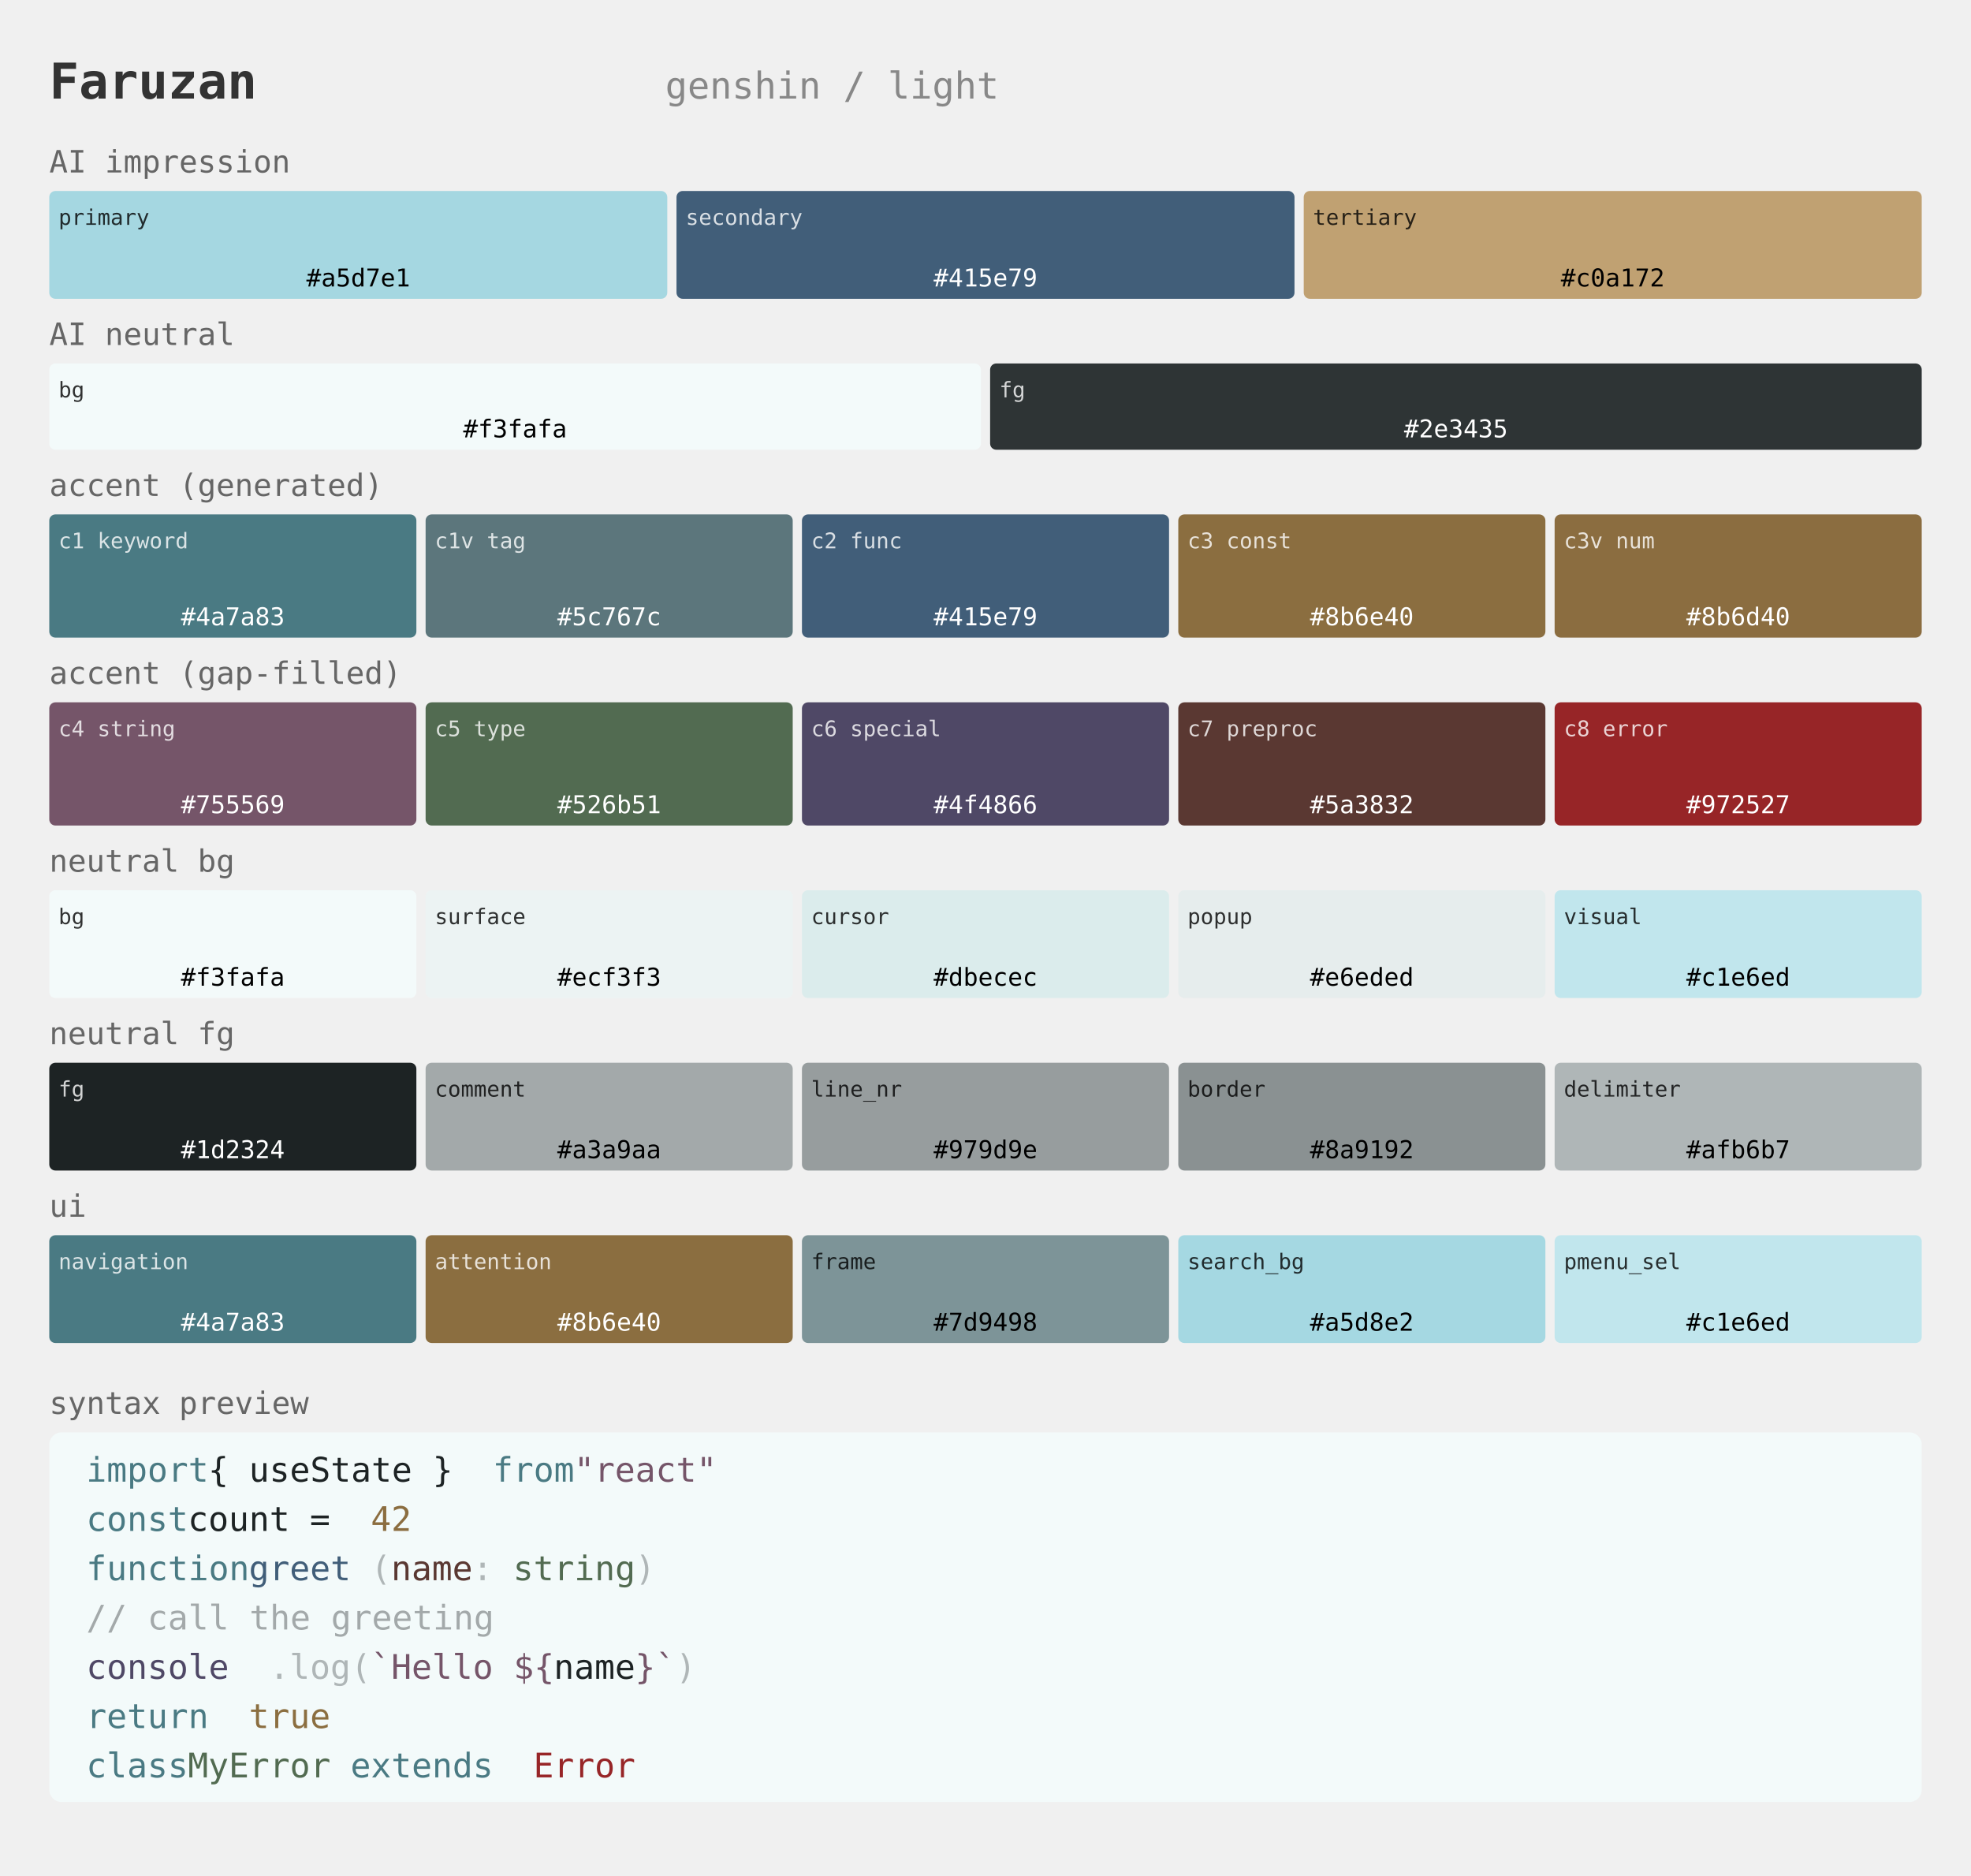
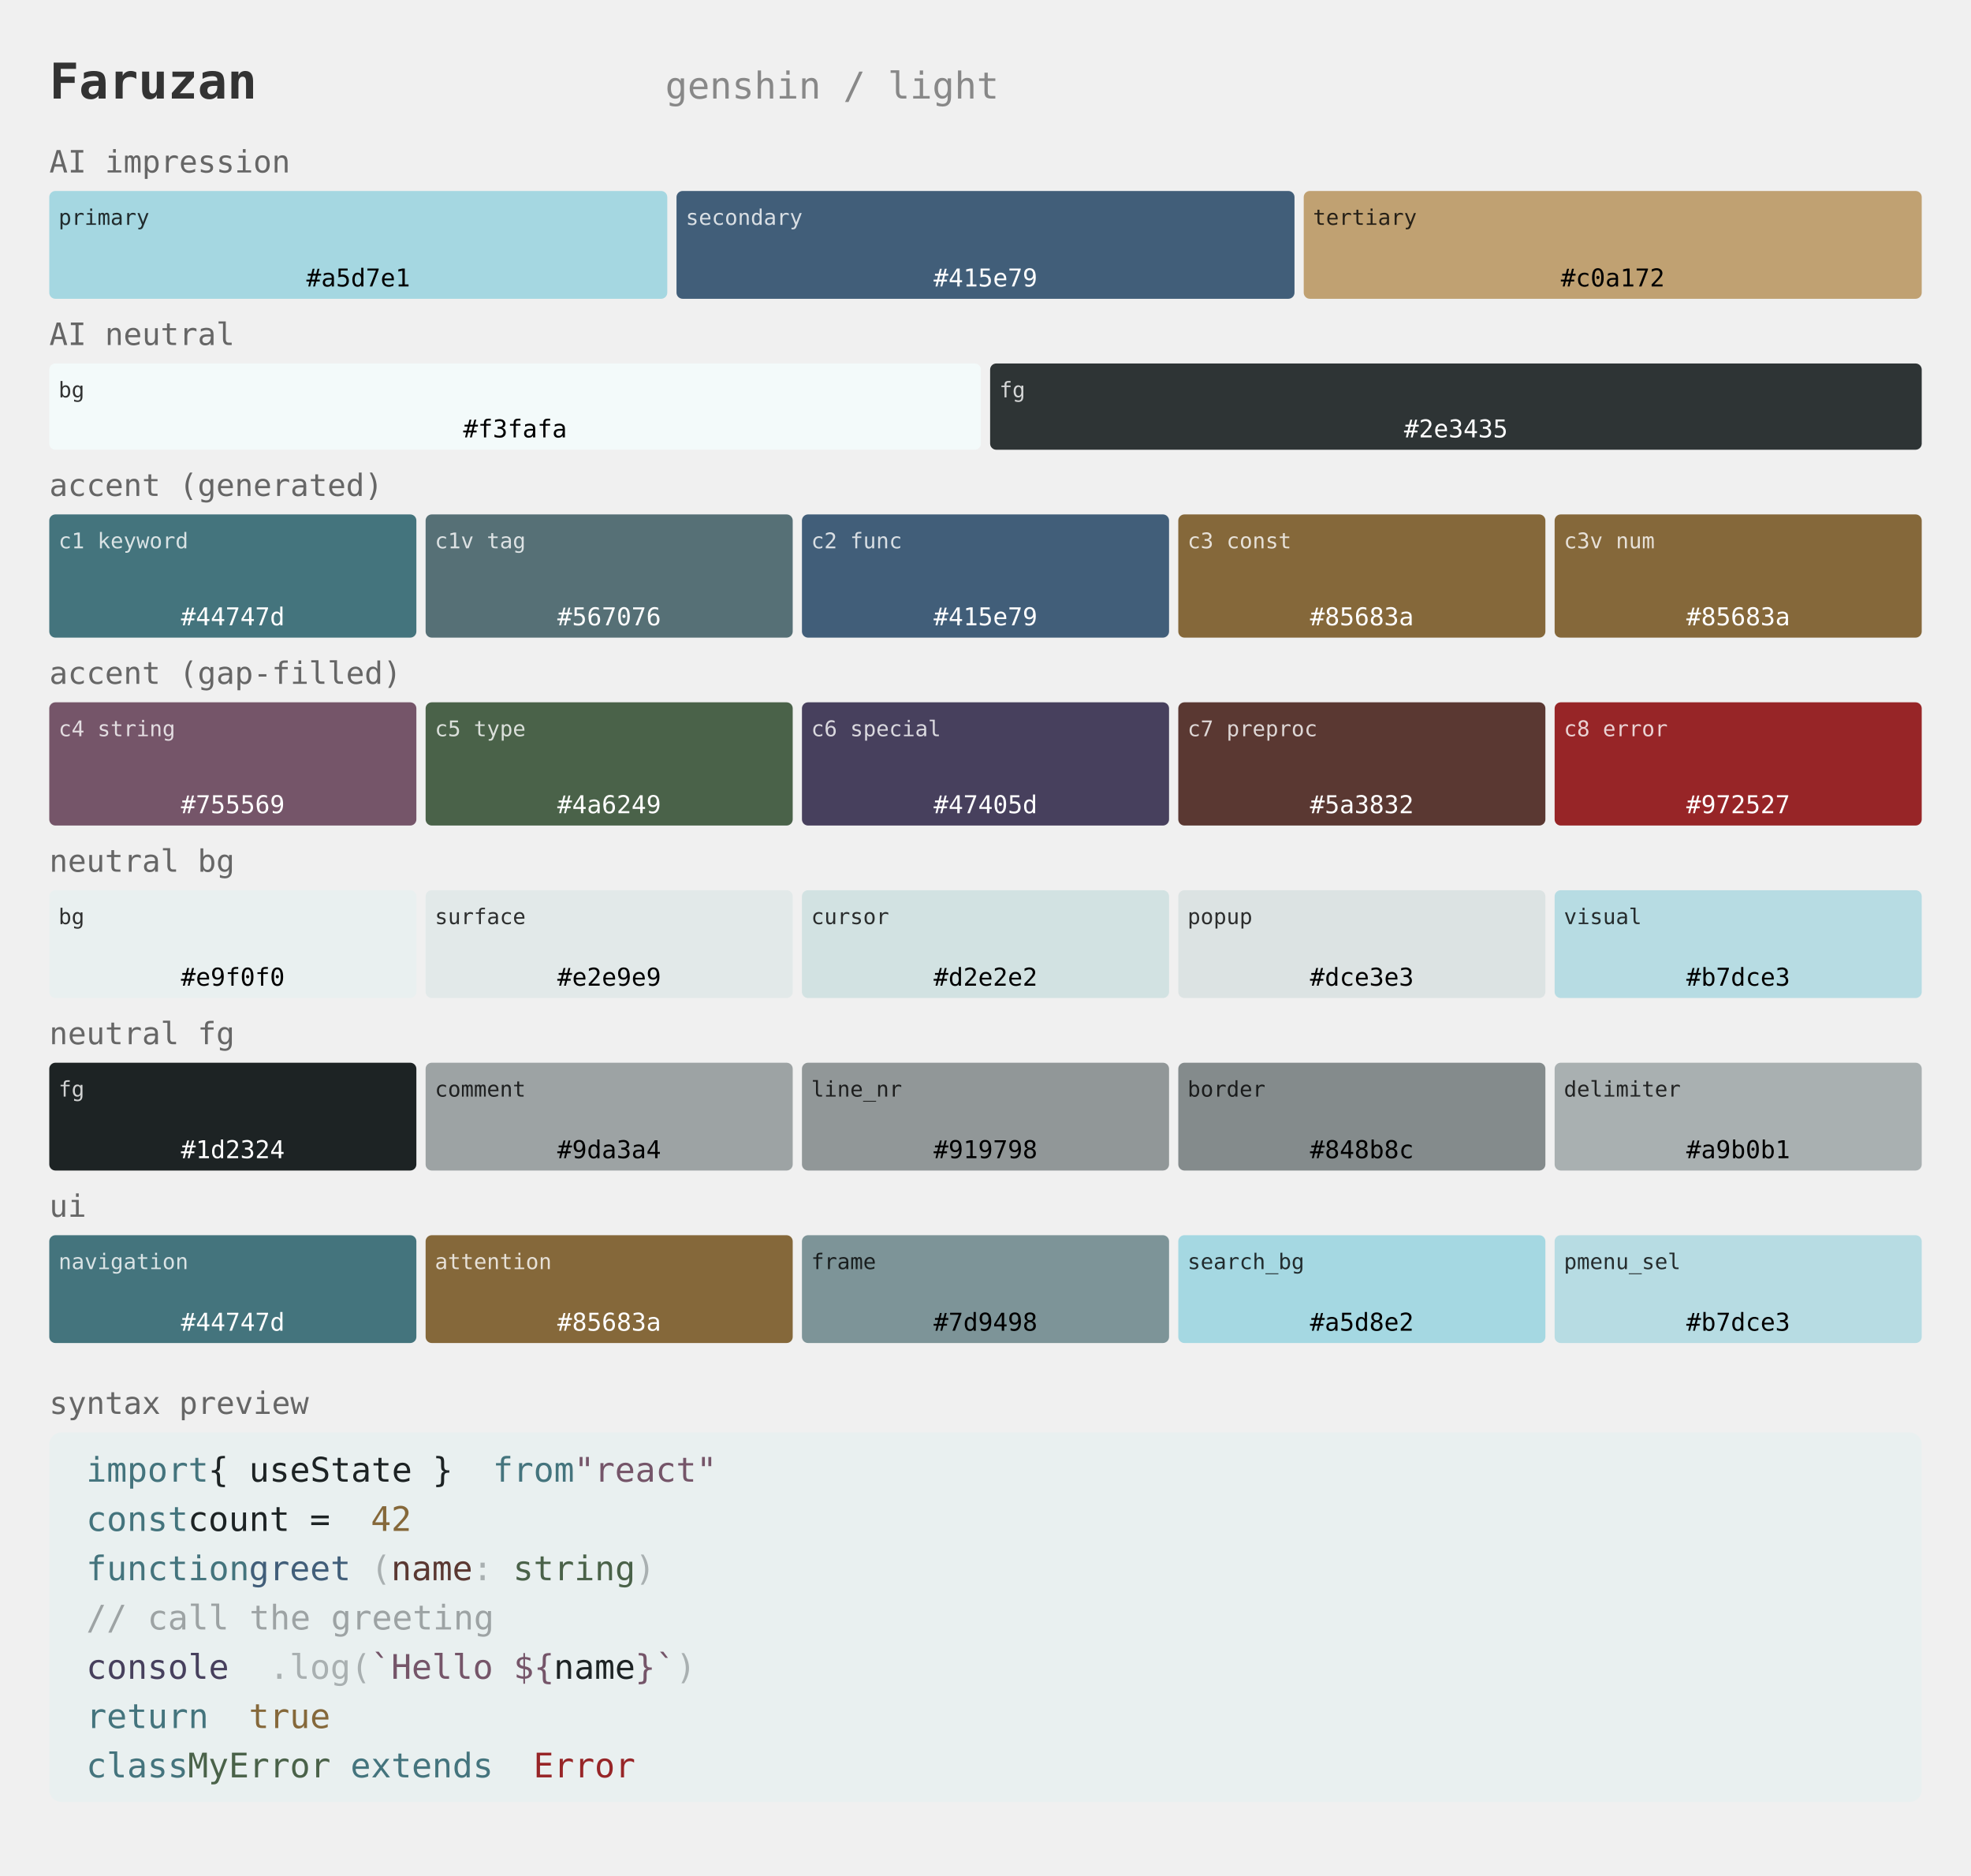
<svg xmlns="http://www.w3.org/2000/svg" width="640" height="609" style="background:#f5f5f5; font-family:ui-monospace,monospace;">
  <text x="16" y="32" fill="#333" font-size="16" font-weight="bold">Faruzan</text>
  <text x="216" y="32" fill="#888" font-size="12">genshin / light</text>
  <text x="16" y="56" fill="#666" font-size="10">AI impression</text>
  <rect x="16" y="62" width="200.667" height="35" fill="#a5d7e1" rx="2" />
  <text x="19" y="73" fill="#000000" font-size="7" opacity="0.8">primary</text>
  <text x="116.333" y="93" fill="#000000" font-size="8" text-anchor="middle">#a5d7e1</text>
  <rect x="219.667" y="62" width="200.667" height="35" fill="#415e79" rx="2" />
  <text x="222.667" y="73" fill="#ffffff" font-size="7" opacity="0.8">secondary</text>
  <text x="320" y="93" fill="#ffffff" font-size="8" text-anchor="middle">#415e79</text>
  <rect x="423.333" y="62" width="200.667" height="35" fill="#c0a172" rx="2" />
  <text x="426.333" y="73" fill="#000000" font-size="7" opacity="0.8">tertiary</text>
  <text x="523.667" y="93" fill="#000000" font-size="8" text-anchor="middle">#c0a172</text>
  <text x="16" y="112" fill="#666" font-size="10">AI neutral</text>
  <rect x="16" y="118" width="302.5" height="28" fill="#f3fafa" rx="2" />
  <text x="19" y="129" fill="#000000" font-size="7" opacity="0.8">bg</text>
  <text x="167.25" y="142" fill="#000000" font-size="8" text-anchor="middle">#f3fafa</text>
  <rect x="321.5" y="118" width="302.5" height="28" fill="#2e3435" rx="2" />
  <text x="324.5" y="129" fill="#ffffff" font-size="7" opacity="0.8">fg</text>
  <text x="472.75" y="142" fill="#ffffff" font-size="8" text-anchor="middle">#2e3435</text>
  <text x="16" y="161" fill="#666" font-size="10">accent (generated)</text>
-   <rect x="16" y="167" width="119.2" height="40" fill="#4a7a83" rx="2" />
+   <rect x="16" y="167" width="119.2" height="40" fill="#44747d" rx="2" />
  <text x="19" y="178" fill="#ffffff" font-size="7" opacity="0.8">c1 keyword</text>
-   <text x="75.6" y="203" fill="#ffffff" font-size="8" text-anchor="middle">#4a7a83</text>
-   <rect x="138.2" y="167" width="119.2" height="40" fill="#5c767c" rx="2" />
+   <text x="75.6" y="203" fill="#ffffff" font-size="8" text-anchor="middle">#44747d</text>
+   <rect x="138.2" y="167" width="119.2" height="40" fill="#567076" rx="2" />
  <text x="141.2" y="178" fill="#ffffff" font-size="7" opacity="0.8">c1v tag</text>
-   <text x="197.8" y="203" fill="#ffffff" font-size="8" text-anchor="middle">#5c767c</text>
+   <text x="197.8" y="203" fill="#ffffff" font-size="8" text-anchor="middle">#567076</text>
  <rect x="260.4" y="167" width="119.2" height="40" fill="#415e79" rx="2" />
  <text x="263.4" y="178" fill="#ffffff" font-size="7" opacity="0.8">c2 func</text>
  <text x="320" y="203" fill="#ffffff" font-size="8" text-anchor="middle">#415e79</text>
-   <rect x="382.6" y="167" width="119.2" height="40" fill="#8b6e40" rx="2" />
+   <rect x="382.6" y="167" width="119.2" height="40" fill="#85683a" rx="2" />
  <text x="385.6" y="178" fill="#ffffff" font-size="7" opacity="0.8">c3 const</text>
-   <text x="442.2" y="203" fill="#ffffff" font-size="8" text-anchor="middle">#8b6e40</text>
-   <rect x="504.8" y="167" width="119.2" height="40" fill="#8b6d40" rx="2" />
+   <text x="442.2" y="203" fill="#ffffff" font-size="8" text-anchor="middle">#85683a</text>
+   <rect x="504.8" y="167" width="119.2" height="40" fill="#85683a" rx="2" />
  <text x="507.8" y="178" fill="#ffffff" font-size="7" opacity="0.8">c3v num</text>
-   <text x="564.4" y="203" fill="#ffffff" font-size="8" text-anchor="middle">#8b6d40</text>
+   <text x="564.4" y="203" fill="#ffffff" font-size="8" text-anchor="middle">#85683a</text>
  <text x="16" y="222" fill="#666" font-size="10">accent (gap-filled)</text>
  <rect x="16" y="228" width="119.2" height="40" fill="#755569" rx="2" />
  <text x="19" y="239" fill="#ffffff" font-size="7" opacity="0.8">c4 string</text>
  <text x="75.6" y="264" fill="#ffffff" font-size="8" text-anchor="middle">#755569</text>
-   <rect x="138.2" y="228" width="119.2" height="40" fill="#526b51" rx="2" />
+   <rect x="138.2" y="228" width="119.2" height="40" fill="#4a6249" rx="2" />
  <text x="141.2" y="239" fill="#ffffff" font-size="7" opacity="0.8">c5 type</text>
-   <text x="197.8" y="264" fill="#ffffff" font-size="8" text-anchor="middle">#526b51</text>
-   <rect x="260.4" y="228" width="119.2" height="40" fill="#4f4866" rx="2" />
+   <text x="197.8" y="264" fill="#ffffff" font-size="8" text-anchor="middle">#4a6249</text>
+   <rect x="260.4" y="228" width="119.2" height="40" fill="#47405d" rx="2" />
  <text x="263.4" y="239" fill="#ffffff" font-size="7" opacity="0.8">c6 special</text>
-   <text x="320" y="264" fill="#ffffff" font-size="8" text-anchor="middle">#4f4866</text>
+   <text x="320" y="264" fill="#ffffff" font-size="8" text-anchor="middle">#47405d</text>
  <rect x="382.6" y="228" width="119.2" height="40" fill="#5a3832" rx="2" />
  <text x="385.6" y="239" fill="#ffffff" font-size="7" opacity="0.8">c7 preproc</text>
  <text x="442.2" y="264" fill="#ffffff" font-size="8" text-anchor="middle">#5a3832</text>
  <rect x="504.8" y="228" width="119.2" height="40" fill="#972527" rx="2" />
  <text x="507.8" y="239" fill="#ffffff" font-size="7" opacity="0.8">c8 error</text>
  <text x="564.4" y="264" fill="#ffffff" font-size="8" text-anchor="middle">#972527</text>
  <text x="16" y="283" fill="#666" font-size="10">neutral bg</text>
-   <rect x="16" y="289" width="119.2" height="35" fill="#f3fafa" rx="2" />
+   <rect x="16" y="289" width="119.2" height="35" fill="#e9f0f0" rx="2" />
  <text x="19" y="300" fill="#000000" font-size="7" opacity="0.8">bg</text>
-   <text x="75.6" y="320" fill="#000000" font-size="8" text-anchor="middle">#f3fafa</text>
-   <rect x="138.2" y="289" width="119.2" height="35" fill="#ecf3f3" rx="2" />
+   <text x="75.6" y="320" fill="#000000" font-size="8" text-anchor="middle">#e9f0f0</text>
+   <rect x="138.2" y="289" width="119.2" height="35" fill="#e2e9e9" rx="2" />
  <text x="141.2" y="300" fill="#000000" font-size="7" opacity="0.8">surface</text>
-   <text x="197.8" y="320" fill="#000000" font-size="8" text-anchor="middle">#ecf3f3</text>
-   <rect x="260.4" y="289" width="119.2" height="35" fill="#dbecec" rx="2" />
+   <text x="197.8" y="320" fill="#000000" font-size="8" text-anchor="middle">#e2e9e9</text>
+   <rect x="260.4" y="289" width="119.2" height="35" fill="#d2e2e2" rx="2" />
  <text x="263.4" y="300" fill="#000000" font-size="7" opacity="0.8">cursor</text>
-   <text x="320" y="320" fill="#000000" font-size="8" text-anchor="middle">#dbecec</text>
-   <rect x="382.6" y="289" width="119.2" height="35" fill="#e6eded" rx="2" />
+   <text x="320" y="320" fill="#000000" font-size="8" text-anchor="middle">#d2e2e2</text>
+   <rect x="382.6" y="289" width="119.2" height="35" fill="#dce3e3" rx="2" />
  <text x="385.6" y="300" fill="#000000" font-size="7" opacity="0.8">popup</text>
-   <text x="442.2" y="320" fill="#000000" font-size="8" text-anchor="middle">#e6eded</text>
-   <rect x="504.8" y="289" width="119.2" height="35" fill="#c1e6ed" rx="2" />
+   <text x="442.2" y="320" fill="#000000" font-size="8" text-anchor="middle">#dce3e3</text>
+   <rect x="504.8" y="289" width="119.2" height="35" fill="#b7dce3" rx="2" />
  <text x="507.8" y="300" fill="#000000" font-size="7" opacity="0.8">visual</text>
-   <text x="564.4" y="320" fill="#000000" font-size="8" text-anchor="middle">#c1e6ed</text>
+   <text x="564.4" y="320" fill="#000000" font-size="8" text-anchor="middle">#b7dce3</text>
  <text x="16" y="339" fill="#666" font-size="10">neutral fg</text>
  <rect x="16" y="345" width="119.2" height="35" fill="#1d2324" rx="2" />
  <text x="19" y="356" fill="#ffffff" font-size="7" opacity="0.8">fg</text>
  <text x="75.6" y="376" fill="#ffffff" font-size="8" text-anchor="middle">#1d2324</text>
-   <rect x="138.2" y="345" width="119.2" height="35" fill="#a3a9aa" rx="2" />
+   <rect x="138.2" y="345" width="119.2" height="35" fill="#9da3a4" rx="2" />
  <text x="141.2" y="356" fill="#000000" font-size="7" opacity="0.8">comment</text>
-   <text x="197.8" y="376" fill="#000000" font-size="8" text-anchor="middle">#a3a9aa</text>
-   <rect x="260.4" y="345" width="119.2" height="35" fill="#979d9e" rx="2" />
+   <text x="197.8" y="376" fill="#000000" font-size="8" text-anchor="middle">#9da3a4</text>
+   <rect x="260.4" y="345" width="119.2" height="35" fill="#919798" rx="2" />
  <text x="263.4" y="356" fill="#000000" font-size="7" opacity="0.8">line_nr</text>
-   <text x="320" y="376" fill="#000000" font-size="8" text-anchor="middle">#979d9e</text>
-   <rect x="382.6" y="345" width="119.2" height="35" fill="#8a9192" rx="2" />
+   <text x="320" y="376" fill="#000000" font-size="8" text-anchor="middle">#919798</text>
+   <rect x="382.6" y="345" width="119.2" height="35" fill="#848b8c" rx="2" />
  <text x="385.6" y="356" fill="#000000" font-size="7" opacity="0.8">border</text>
-   <text x="442.2" y="376" fill="#000000" font-size="8" text-anchor="middle">#8a9192</text>
-   <rect x="504.8" y="345" width="119.2" height="35" fill="#afb6b7" rx="2" />
+   <text x="442.2" y="376" fill="#000000" font-size="8" text-anchor="middle">#848b8c</text>
+   <rect x="504.8" y="345" width="119.2" height="35" fill="#a9b0b1" rx="2" />
  <text x="507.8" y="356" fill="#000000" font-size="7" opacity="0.8">delimiter</text>
-   <text x="564.4" y="376" fill="#000000" font-size="8" text-anchor="middle">#afb6b7</text>
+   <text x="564.4" y="376" fill="#000000" font-size="8" text-anchor="middle">#a9b0b1</text>
  <text x="16" y="395" fill="#666" font-size="10">ui</text>
-   <rect x="16" y="401" width="119.2" height="35" fill="#4a7a83" rx="2" />
+   <rect x="16" y="401" width="119.2" height="35" fill="#44747d" rx="2" />
  <text x="19" y="412" fill="#ffffff" font-size="7" opacity="0.8">navigation</text>
-   <text x="75.6" y="432" fill="#ffffff" font-size="8" text-anchor="middle">#4a7a83</text>
-   <rect x="138.2" y="401" width="119.2" height="35" fill="#8b6e40" rx="2" />
+   <text x="75.6" y="432" fill="#ffffff" font-size="8" text-anchor="middle">#44747d</text>
+   <rect x="138.2" y="401" width="119.2" height="35" fill="#85683a" rx="2" />
  <text x="141.2" y="412" fill="#ffffff" font-size="7" opacity="0.8">attention</text>
-   <text x="197.8" y="432" fill="#ffffff" font-size="8" text-anchor="middle">#8b6e40</text>
+   <text x="197.8" y="432" fill="#ffffff" font-size="8" text-anchor="middle">#85683a</text>
  <rect x="260.4" y="401" width="119.2" height="35" fill="#7d9498" rx="2" />
  <text x="263.4" y="412" fill="#000000" font-size="7" opacity="0.8">frame</text>
  <text x="320" y="432" fill="#000000" font-size="8" text-anchor="middle">#7d9498</text>
  <rect x="382.6" y="401" width="119.2" height="35" fill="#a5d8e2" rx="2" />
  <text x="385.6" y="412" fill="#000000" font-size="7" opacity="0.8">search_bg</text>
  <text x="442.2" y="432" fill="#000000" font-size="8" text-anchor="middle">#a5d8e2</text>
-   <rect x="504.8" y="401" width="119.2" height="35" fill="#c1e6ed" rx="2" />
+   <rect x="504.8" y="401" width="119.2" height="35" fill="#b7dce3" rx="2" />
  <text x="507.8" y="412" fill="#000000" font-size="7" opacity="0.8">pmenu_sel</text>
-   <text x="564.4" y="432" fill="#000000" font-size="8" text-anchor="middle">#c1e6ed</text>
+   <text x="564.4" y="432" fill="#000000" font-size="8" text-anchor="middle">#b7dce3</text>
  <text x="16" y="459" fill="#666" font-size="10">syntax preview</text>
-   <rect x="16" y="465" width="608" height="120" fill="#f3fafa" rx="4" />
-   <text x="28" y="481" fill="#4a7a83" font-size="11" font-family="monospace">import</text>
+   <rect x="16" y="465" width="608" height="120" fill="#e9f0f0" rx="4" />
+   <text x="28" y="481" fill="#44747d" font-size="11" font-family="monospace">import</text>
  <text x="67.6" y="481" fill="#1d2324" font-size="11" font-family="monospace"> { useState } </text>
-   <text x="160" y="481" fill="#4a7a83" font-size="11" font-family="monospace">from</text>
+   <text x="160" y="481" fill="#44747d" font-size="11" font-family="monospace">from</text>
  <text x="186.4" y="481" fill="#755569" font-size="11" font-family="monospace"> "react"</text>
-   <text x="28" y="497" fill="#4a7a83" font-size="11" font-family="monospace">const</text>
+   <text x="28" y="497" fill="#44747d" font-size="11" font-family="monospace">const</text>
  <text x="61" y="497" fill="#1d2324" font-size="11" font-family="monospace"> count</text>
  <text x="100.6" y="497" fill="#1d2324" font-size="11" font-family="monospace"> = </text>
-   <text x="120.4" y="497" fill="#8b6d40" font-size="11" font-family="monospace">42</text>
-   <text x="28" y="513" fill="#4a7a83" font-size="11" font-family="monospace">function</text>
+   <text x="120.4" y="497" fill="#85683a" font-size="11" font-family="monospace">42</text>
+   <text x="28" y="513" fill="#44747d" font-size="11" font-family="monospace">function</text>
  <text x="80.8" y="513" fill="#415e79" font-size="11" font-family="monospace"> greet</text>
-   <text x="120.4" y="513" fill="#afb6b7" font-size="11" font-family="monospace">(</text>
+   <text x="120.4" y="513" fill="#a9b0b1" font-size="11" font-family="monospace">(</text>
  <text x="127" y="513" fill="#5a3832" font-size="11" font-family="monospace">name</text>
-   <text x="153.4" y="513" fill="#afb6b7" font-size="11" font-family="monospace">: </text>
-   <text x="166.6" y="513" fill="#526b51" font-size="11" font-family="monospace">string</text>
-   <text x="206.2" y="513" fill="#afb6b7" font-size="11" font-family="monospace">)</text>
-   <text x="28" y="529" fill="#a3a9aa" font-size="11" font-family="monospace">  // call the greeting</text>
-   <text x="28" y="545" fill="#4f4866" font-size="11" font-family="monospace">  console</text>
-   <text x="87.4" y="545" fill="#afb6b7" font-size="11" font-family="monospace">.log(</text>
+   <text x="153.4" y="513" fill="#a9b0b1" font-size="11" font-family="monospace">: </text>
+   <text x="166.6" y="513" fill="#4a6249" font-size="11" font-family="monospace">string</text>
+   <text x="206.2" y="513" fill="#a9b0b1" font-size="11" font-family="monospace">)</text>
+   <text x="28" y="529" fill="#9da3a4" font-size="11" font-family="monospace">  // call the greeting</text>
+   <text x="28" y="545" fill="#47405d" font-size="11" font-family="monospace">  console</text>
+   <text x="87.4" y="545" fill="#a9b0b1" font-size="11" font-family="monospace">.log(</text>
  <text x="120.4" y="545" fill="#755569" font-size="11" font-family="monospace">`Hello ${</text>
  <text x="179.8" y="545" fill="#1d2324" font-size="11" font-family="monospace">name</text>
  <text x="206.2" y="545" fill="#755569" font-size="11" font-family="monospace">}`</text>
-   <text x="219.4" y="545" fill="#afb6b7" font-size="11" font-family="monospace">)</text>
-   <text x="28" y="561" fill="#4a7a83" font-size="11" font-family="monospace">  return</text>
-   <text x="80.8" y="561" fill="#8b6e40" font-size="11" font-family="monospace"> true</text>
-   <text x="28" y="577" fill="#4a7a83" font-size="11" font-family="monospace">class</text>
-   <text x="61" y="577" fill="#526b51" font-size="11" font-family="monospace"> MyError</text>
-   <text x="113.8" y="577" fill="#4a7a83" font-size="11" font-family="monospace"> extends </text>
+   <text x="219.4" y="545" fill="#a9b0b1" font-size="11" font-family="monospace">)</text>
+   <text x="28" y="561" fill="#44747d" font-size="11" font-family="monospace">  return</text>
+   <text x="80.8" y="561" fill="#85683a" font-size="11" font-family="monospace"> true</text>
+   <text x="28" y="577" fill="#44747d" font-size="11" font-family="monospace">class</text>
+   <text x="61" y="577" fill="#4a6249" font-size="11" font-family="monospace"> MyError</text>
+   <text x="113.8" y="577" fill="#44747d" font-size="11" font-family="monospace"> extends </text>
  <text x="173.2" y="577" fill="#972527" font-size="11" font-family="monospace">Error</text>
</svg>
